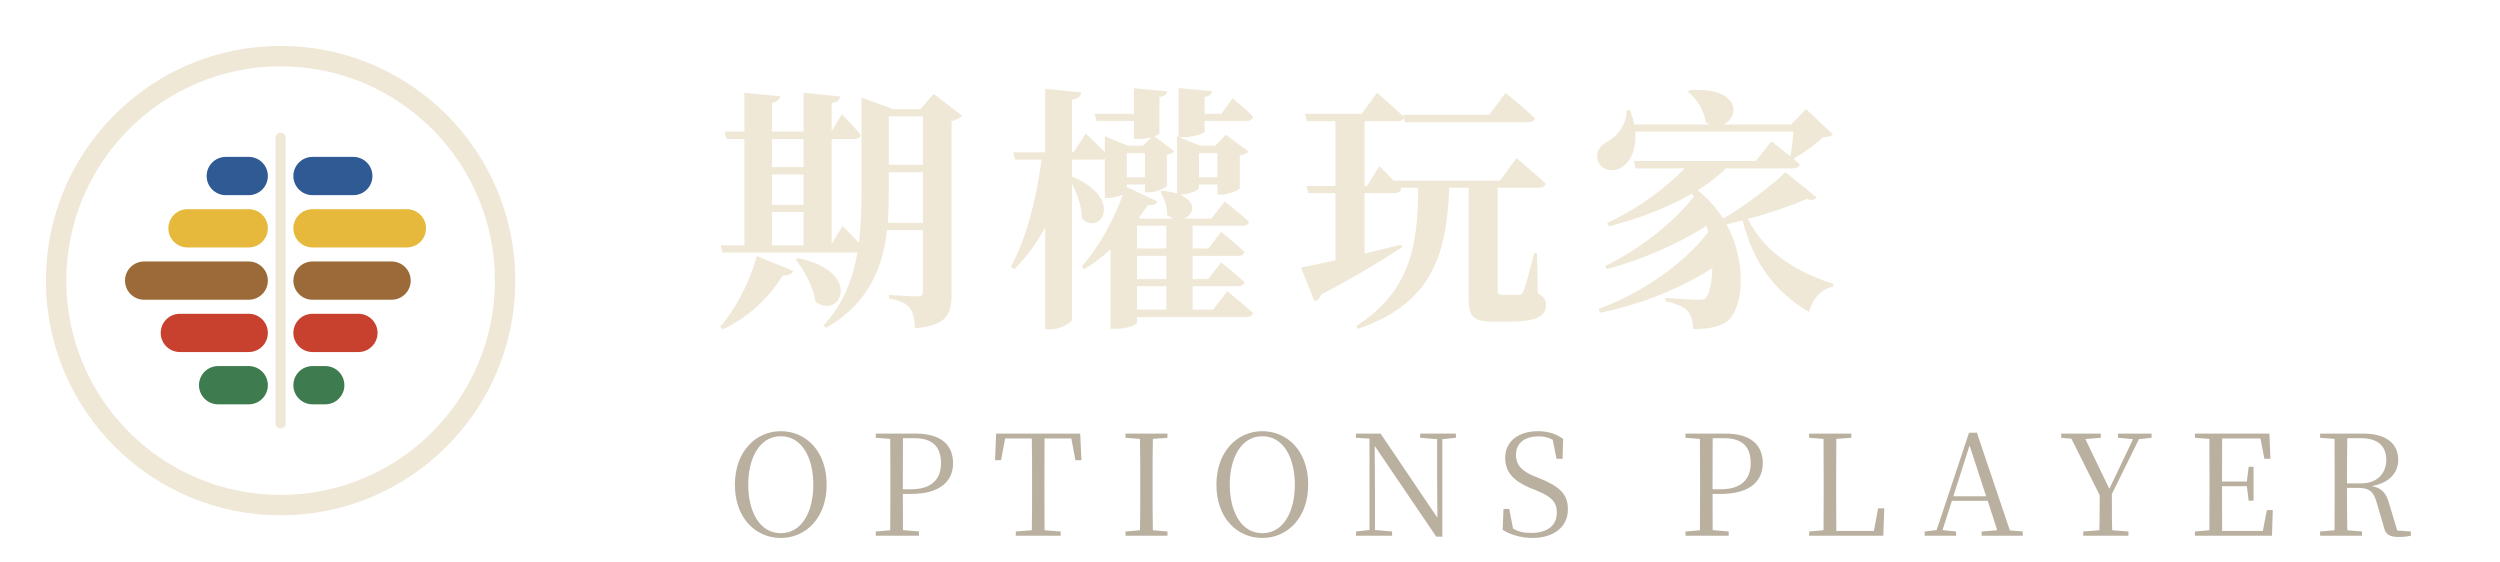
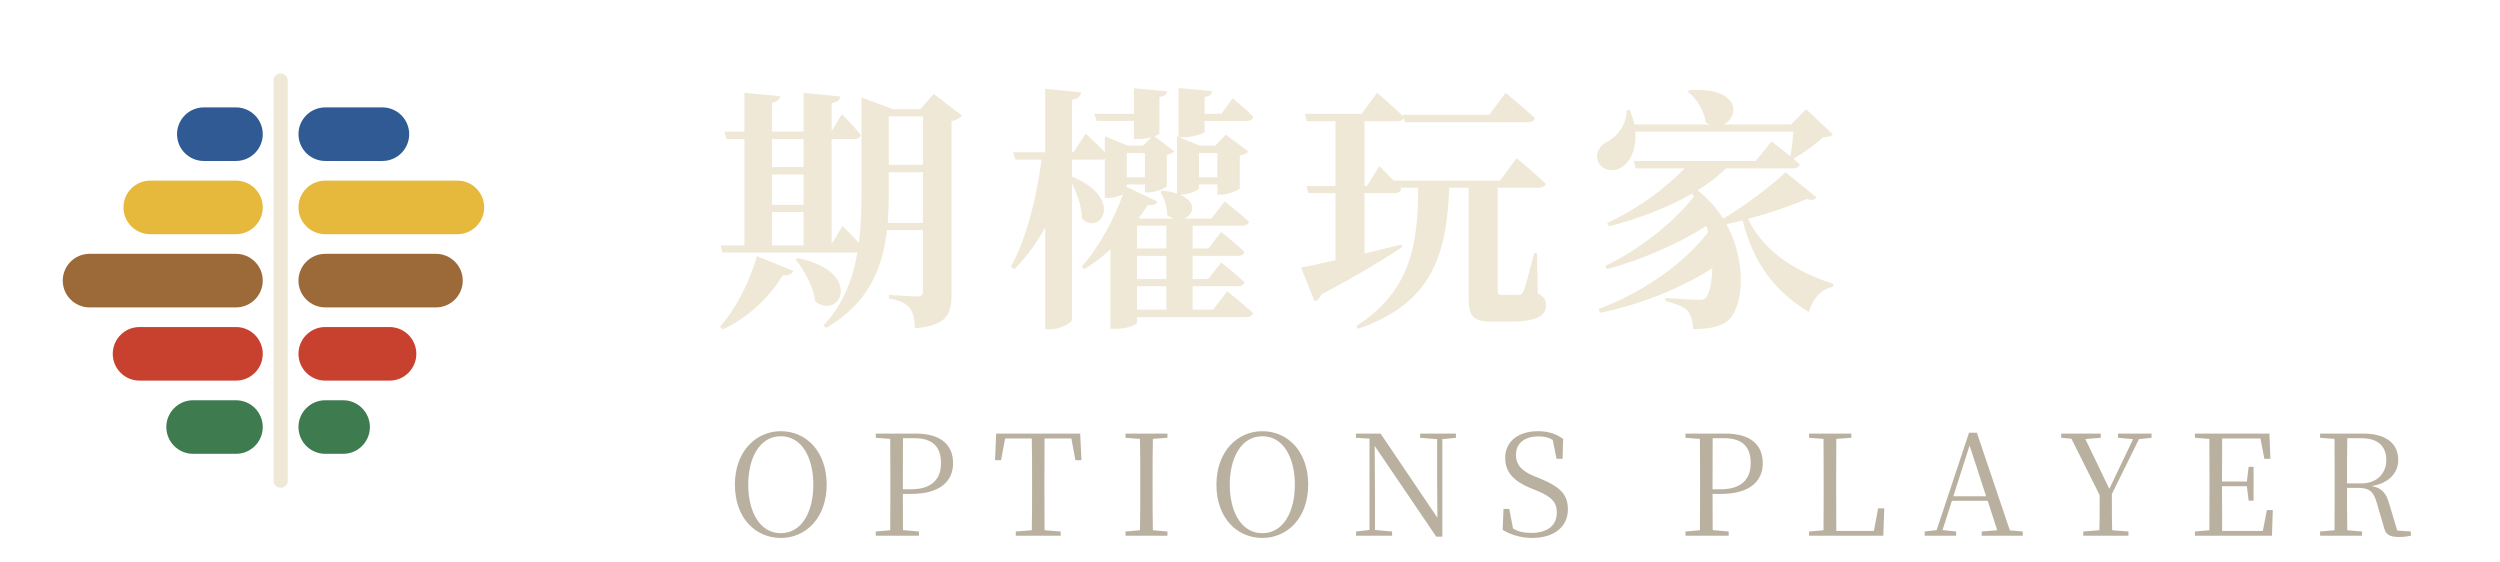
<svg xmlns="http://www.w3.org/2000/svg" viewBox="16 16 196 44" width="392" height="88">
  <svg x="18.0" y="18.0" width="40" height="40" viewBox="0 0 400 400">
-     <circle cx="200" cy="200" r="176" fill="none" stroke="#EFE8D6" stroke-width="16" />
-     <line x1="200" y1="88" x2="200" y2="312" stroke="#EFE8D6" stroke-width="8" stroke-linecap="round" />
-     <rect x="142" y="103" width="48" height="30" rx="15" fill="#2F5A93" />
-     <rect x="210" y="103" width="62" height="30" rx="15" fill="#2F5A93" />
-     <rect x="112" y="144" width="78" height="30" rx="15" fill="#E6B93C" />
-     <rect x="210" y="144" width="104" height="30" rx="15" fill="#E6B93C" />
-     <rect x="78" y="185" width="112" height="30" rx="15" fill="#9C6A38" />
-     <rect x="210" y="185" width="92" height="30" rx="15" fill="#9C6A38" />
-     <rect x="106" y="226" width="84" height="30" rx="15" fill="#C8402E" />
-     <rect x="210" y="226" width="66" height="30" rx="15" fill="#C8402E" />
-     <rect x="136" y="267" width="54" height="30" rx="15" fill="#3E7B4F" />
-     <rect x="210" y="267" width="40" height="30" rx="15" fill="#3E7B4F" />
+     <g transform="translate(200 200) scale(1.4) translate(-200 -200)">
+       <line x1="200" y1="88" x2="200" y2="312" stroke="#EFE8D6" stroke-width="8" stroke-linecap="round" />
+       <rect x="142" y="103" width="48" height="30" rx="15" fill="#2F5A93" />
+       <rect x="210" y="103" width="62" height="30" rx="15" fill="#2F5A93" />
+       <rect x="112" y="144" width="78" height="30" rx="15" fill="#E6B93C" />
+       <rect x="210" y="144" width="104" height="30" rx="15" fill="#E6B93C" />
+       <rect x="78" y="185" width="112" height="30" rx="15" fill="#9C6A38" />
+       <rect x="210" y="185" width="92" height="30" rx="15" fill="#9C6A38" />
+       <rect x="106" y="226" width="84" height="30" rx="15" fill="#C8402E" />
+       <rect x="210" y="226" width="66" height="30" rx="15" fill="#C8402E" />
+       <rect x="136" y="267" width="54" height="30" rx="15" fill="#3E7B4F" />
+       <rect x="210" y="267" width="40" height="30" rx="15" fill="#3E7B4F" />
+     </g>
  </svg>
  <path d="M75.34 36.08C74.72 38.28 73.58 40.36 72.44 41.62L72.68 41.82C74.48 40.96 76.16 39.56 77.38 37.58C77.84 37.62 78.1 37.48 78.2 37.24ZM78.56 36.24 78.38 36.36C79.06 37.2 79.78 38.5 79.92 39.64C81.86 41.14 83.76 37.32 78.56 36.24ZM83.54 24.56V31.14C83.54 32.46 83.5 33.78 83.34 35.04C82.76 34.4 82.06 33.74 82.06 33.72L81.2 35.12V26.9H82.98C83.26 26.9 83.44 26.8 83.48 26.58C82.98 25.92 82.0 24.96 82.0 24.96L81.2 26.28V24.08C81.7 24.0 81.84 23.82 81.88 23.56L79.0 23.28V26.32H76.52V24.06C76.98 23.98 77.12 23.8 77.16 23.54L74.36 23.28V26.32H72.8L72.96 26.9H74.36V35.24H72.5L72.64 35.8H83.22C82.86 37.9 82.12 39.84 80.56 41.52L80.78 41.7C84.16 39.74 85.22 36.9 85.54 34.04H88.36V38.82C88.36 39.1 88.28 39.24 87.94 39.24C87.56 39.24 85.7 39.12 85.7 39.12V39.4C86.62 39.56 87.02 39.8 87.32 40.14C87.58 40.46 87.7 41.02 87.74 41.74C90.26 41.5 90.6 40.64 90.6 39.08V25.5C91.0 25.4 91.28 25.24 91.42 25.06L89.2 23.36L88.16 24.56H86.02L83.54 23.64ZM76.52 26.9H79.0V29.1H76.52ZM76.52 35.24V32.62H79.0V35.24ZM76.52 29.68H79.0V32.06H76.52ZM88.36 25.12V28.92H85.68V25.12ZM88.36 29.5V33.48H85.6C85.66 32.68 85.68 31.9 85.68 31.12V29.5Z M101.12 26.48 100.16 27.94H100.04V23.82C100.56 23.74 100.72 23.54 100.76 23.24L97.94 22.96V27.94H95.44L95.6 28.52H97.66C97.26 31.5 96.52 34.6 95.26 36.9L95.52 37.12C96.48 36.14 97.28 35.04 97.94 33.84V41.82H98.36C99.14 41.82 100.04 41.3 100.04 41.06V30.38C100.46 31.2 100.82 32.24 100.82 33.14C102.3 34.54 104.16 31.54 100.04 29.84V28.52H102.32C102.44 28.52 102.54 28.5 102.62 28.46V31.52H102.86C103.3 31.52 103.76 31.38 104.04 31.24C103.4 33.04 102.2 35.34 100.82 36.88L101.0 37.1C101.74 36.66 102.42 36.14 103.06 35.56V41.78H103.44C104.5 41.78 105.14 41.42 105.14 41.3V40.86H113.7C114.0 40.86 114.18 40.76 114.24 40.54C113.48 39.84 112.22 38.84 112.22 38.84L111.1 40.28H109.5V38.44H113.04C113.32 38.44 113.52 38.34 113.56 38.12C112.88 37.46 111.74 36.58 111.74 36.58L110.72 37.88H109.5V36.06H113.06C113.32 36.06 113.52 35.96 113.56 35.74C112.88 35.08 111.74 34.18 111.74 34.18L110.74 35.48H109.5V33.7H113.38C113.66 33.7 113.88 33.6 113.92 33.38C113.2 32.72 112.02 31.8 112.02 31.8L110.96 33.14H108.82C109.58 32.86 109.9 31.84 108.5 31.26H108.52C109.24 31.26 110.0 30.9 110.0 30.74V30.46H111.44V31.26H111.74C112.32 31.26 113.2 30.88 113.2 30.74V28.2C113.52 28.14 113.78 28.0 113.88 27.88L112.1 26.56L111.28 27.42H110.08L108.44 26.76H108.78C109.52 26.76 110.44 26.46 110.44 26.32V25.48H113.74C114.02 25.48 114.2 25.38 114.26 25.16C113.66 24.54 112.64 23.7 112.64 23.7L111.76 24.92H110.44V23.6C110.86 23.54 111.0 23.38 111.02 23.14L108.4 22.9V26.74L108.28 26.7V31.18C107.98 31.08 107.6 31.0 107.14 30.94L106.96 31.04C107.26 31.46 107.52 32.18 107.5 32.84C107.66 32.98 107.84 33.08 108.0 33.14H105.4L105.28 33.1C105.54 32.74 105.78 32.4 105.98 32.08C106.46 32.12 106.64 32.0 106.74 31.8L104.34 30.66V30.46H105.76V31.08H106.06C106.62 31.08 107.48 30.72 107.48 30.56V28.14C107.76 28.1 107.98 27.96 108.06 27.86L106.5 26.68C106.74 26.6 106.9 26.52 106.9 26.46V23.6C107.32 23.54 107.48 23.38 107.52 23.16L104.9 22.92V24.92H101.8L101.98 25.48H104.9V26.9H105.28C105.62 26.9 105.98 26.84 106.28 26.76L105.6 27.42H104.42L102.62 26.68V27.94C102.0 27.28 101.12 26.48 101.12 26.48ZM111.44 28.0V29.9H110.0V28.0ZM105.76 28.0V29.9H104.34V28.0ZM105.14 40.28V38.44H107.44V40.28ZM105.14 37.88V36.06H107.44V37.88ZM105.14 35.48V33.7H107.44V35.48Z M118.0 36.98 119.06 39.62C119.3 39.56 119.5 39.34 119.6 39.08C122.54 37.54 124.58 36.26 125.92 35.38L125.86 35.18L122.98 35.88V31.14H125.34C125.6 31.14 125.8 31.04 125.86 30.82L125.78 30.72H127.18C127.18 35.32 126.52 38.86 122.34 41.56L122.46 41.78C128.26 39.8 129.42 36.0 129.62 30.72H131.14V39.32C131.14 40.74 131.42 41.22 133.06 41.22H134.22C136.48 41.22 137.2 40.78 137.2 39.94C137.2 39.54 137.1 39.28 136.56 39.0L136.5 35.84H136.28C135.94 37.12 135.62 38.48 135.42 38.86C135.32 39.06 135.24 39.12 135.08 39.12C134.96 39.12 134.74 39.12 134.46 39.12H133.8C133.46 39.12 133.4 39.02 133.42 38.76V30.72H136.62C136.92 30.72 137.12 30.62 137.18 30.4C136.34 29.6 134.9 28.4 134.9 28.4L133.6 30.16H125.26L124.14 29.02L123.18 30.58H122.98V25.5H125.56C125.82 25.5 126.0 25.42 126.06 25.24L126.14 25.58H135.78C136.06 25.58 136.28 25.48 136.34 25.26C135.48 24.46 134.04 23.28 134.04 23.28L132.76 25.0H126.0L126.02 25.12C125.24 24.36 123.96 23.28 123.96 23.28L122.76 24.92H118.3L118.46 25.5H120.7V30.58H118.42L118.58 31.14H120.7V36.4C119.52 36.66 118.58 36.88 118.0 36.98Z M154.88 27.08 153.66 28.62H144.08L144.24 29.2H148.08C146.6 30.74 144.38 32.4 142.0 33.48L142.16 33.74C144.5 33.14 146.78 32.26 148.66 31.18L148.8 31.42C147.26 33.4 144.44 35.64 141.86 36.84L141.98 37.1C144.74 36.36 147.74 35.04 149.78 33.7L149.92 34.2C148.04 36.68 144.64 39.02 141.32 40.22L141.46 40.52C144.64 39.88 147.88 38.56 150.24 37.02C150.22 38.04 150.06 38.88 149.78 39.3C149.68 39.48 149.48 39.5 149.2 39.5C148.72 39.5 147.4 39.42 146.56 39.36L146.58 39.6C147.36 39.8 148.02 40.06 148.26 40.32C148.56 40.66 148.72 41.12 148.74 41.8C150.16 41.8 151.16 41.56 151.68 40.92C152.72 39.64 152.88 36.4 151.36 33.58L152.62 33.28C153.52 36.8 155.26 38.92 157.82 40.46C158.14 39.36 158.8 38.66 159.72 38.48L159.74 38.26C157.0 37.38 154.34 35.86 153.04 33.16C154.78 32.7 156.46 32.12 157.64 31.6C158.1 31.74 158.28 31.66 158.42 31.48L155.98 29.5C154.92 30.52 152.92 32.06 151.1 33.14C150.58 32.34 149.92 31.56 149.1 30.92C149.94 30.38 150.7 29.82 151.32 29.2H156.56C156.84 29.2 157.06 29.1 157.1 28.88L156.6 28.44C157.38 28.02 158.36 27.3 158.92 26.76C159.34 26.74 159.54 26.7 159.7 26.54L157.6 24.56L156.42 25.76H151.1C152.38 25.24 152.52 22.82 148.48 23.06L148.32 23.18C149.0 23.7 149.62 24.68 149.72 25.58C149.84 25.66 149.96 25.72 150.08 25.76H144.12C144.06 25.4 143.94 25.04 143.8 24.64H143.52C143.56 25.72 142.78 26.72 142.06 27.08C141.46 27.38 141.04 27.94 141.28 28.64C141.56 29.38 142.5 29.52 143.14 29.12C143.82 28.68 144.32 27.72 144.2 26.32H156.6C156.56 26.94 156.46 27.72 156.38 28.26Z" fill="#EFE8D6" />
  <path d="M77.213 58.176C79.171 58.176 80.81 56.614 80.81 53.996C80.81 51.345 79.171 49.805 77.213 49.805C75.266 49.805 73.616 51.389 73.616 53.996C73.616 56.647 75.266 58.176 77.213 58.176ZM77.213 57.802C75.541 57.802 74.661 56.075 74.661 53.996C74.661 51.928 75.541 50.201 77.213 50.201C78.896 50.201 79.765 51.928 79.765 53.996C79.765 56.075 78.896 57.802 77.213 57.802Z M84.66 50.322 85.793 50.41C85.804 51.499 85.804 52.599 85.804 53.699V54.293C85.804 55.404 85.804 56.493 85.793 57.571L84.66 57.67V58.0H88.048V57.67L86.794 57.56L86.783 54.722H87.443C89.753 54.722 90.721 53.677 90.721 52.324C90.721 50.883 89.786 49.992 87.773 49.992H84.66ZM86.783 54.359V53.699C86.783 52.566 86.783 51.455 86.794 50.355H87.696C89.126 50.355 89.775 51.037 89.775 52.313C89.775 53.523 89.093 54.359 87.421 54.359Z M94.01 52.082H94.483L94.802 50.377H96.892C96.914 51.477 96.914 52.588 96.914 53.699V54.293C96.914 55.404 96.914 56.493 96.892 57.571L95.638 57.67V58.0H99.158V57.67L97.893 57.571C97.882 56.482 97.882 55.393 97.882 54.293V53.699C97.882 52.577 97.882 51.466 97.893 50.377H99.994L100.313 52.082H100.786L100.687 49.992H94.098Z M104.24 50.322 105.373 50.41C105.395 51.499 105.395 52.599 105.395 53.699V54.293C105.395 55.404 105.395 56.493 105.373 57.571L104.24 57.67V58.0H107.529V57.67L106.385 57.571C106.363 56.493 106.363 55.393 106.363 54.293V53.699C106.363 52.588 106.363 51.488 106.385 50.41L107.529 50.322V49.992H104.24Z M114.965 58.176C116.923 58.176 118.562 56.614 118.562 53.996C118.562 51.345 116.923 49.805 114.965 49.805C113.018 49.805 111.368 51.389 111.368 53.996C111.368 56.647 113.018 58.176 114.965 58.176ZM114.965 57.802C113.293 57.802 112.413 56.075 112.413 53.996C112.413 51.928 113.293 50.201 114.965 50.201C116.648 50.201 117.517 51.928 117.517 53.996C117.517 56.075 116.648 57.802 114.965 57.802Z M128.605 58.077H129.078V50.432L130.145 50.322V49.992H127.34V50.322L128.671 50.432V53.655L128.693 56.592L124.238 49.992H122.302V50.322L123.369 50.388V57.549L122.313 57.67V58.0H125.14V57.67L123.798 57.549V54.491L123.776 50.96Z M136.129 58.176C137.812 58.176 138.923 57.318 138.923 55.943C138.923 54.821 138.406 54.205 136.734 53.512L136.239 53.314C135.37 52.951 134.853 52.489 134.853 51.664C134.853 50.696 135.59 50.212 136.624 50.212C137.064 50.212 137.394 50.289 137.735 50.487L138.032 51.972H138.505L138.549 50.41C138.01 50.025 137.405 49.805 136.569 49.805C135.15 49.805 134.006 50.52 134.006 51.906C134.006 53.028 134.688 53.721 135.997 54.271L136.47 54.458C137.669 54.953 138.054 55.382 138.054 56.185C138.054 57.241 137.262 57.78 136.063 57.78C135.491 57.78 135.084 57.703 134.622 57.439L134.325 55.899H133.874L133.808 57.538C134.347 57.89 135.216 58.176 136.129 58.176Z  M148.141 50.322 149.274 50.41C149.285 51.499 149.285 52.599 149.285 53.699V54.293C149.285 55.404 149.285 56.493 149.274 57.571L148.141 57.67V58.0H151.529V57.67L150.275 57.56L150.264 54.722H150.924C153.234 54.722 154.202 53.677 154.202 52.324C154.202 50.883 153.267 49.992 151.254 49.992H148.141ZM150.264 54.359V53.699C150.264 52.566 150.264 51.455 150.275 50.355H151.177C152.607 50.355 153.256 51.037 153.256 52.313C153.256 53.523 152.574 54.359 150.902 54.359Z M157.832 50.322 158.965 50.41C158.976 51.488 158.976 52.599 158.976 53.699V54.381C158.976 55.415 158.976 56.493 158.965 57.571L157.832 57.67V58.0H163.651L163.728 55.855H163.244L162.914 57.626H159.966C159.955 56.526 159.955 55.426 159.955 54.48V53.842C159.955 52.61 159.955 51.499 159.966 50.41L161.143 50.322V49.992H157.832Z M170.416 50.927 171.714 54.909H169.14ZM171.362 58.0H174.585V57.67L173.573 57.582L170.988 49.926H170.372L167.831 57.56L166.896 57.67V58.0H169.36V57.67L168.293 57.56L169.03 55.261H171.835L172.583 57.571L171.362 57.67Z M182.054 50.322 183.231 50.432 181.372 54.326 179.491 50.421 180.701 50.322V49.992H177.599V50.322L178.402 50.399L180.613 54.821C180.613 56.163 180.613 56.779 180.591 57.571L179.326 57.67V58.0H182.868V57.67L181.592 57.571C181.57 56.746 181.57 56.13 181.57 54.733L183.693 50.432L184.683 50.322V49.992H182.054Z M193.527 51.972H194L193.923 49.992H188.082V50.322L189.215 50.41C189.226 51.499 189.226 52.599 189.226 53.699V54.293C189.226 55.404 189.226 56.493 189.215 57.571L188.082 57.67V58.0H194.121L194.187 55.987H193.725L193.406 57.626H190.216C190.205 56.537 190.205 55.415 190.205 54.117H192.152L192.295 55.25H192.68V52.599H192.295L192.152 53.754H190.205C190.205 52.555 190.205 51.444 190.216 50.377H193.219Z M197.894 50.322 199.027 50.41C199.038 51.499 199.038 52.599 199.038 53.699V54.293C199.038 55.404 199.038 56.493 199.027 57.571L197.894 57.67V58.0H201.183V57.67L200.028 57.571C200.006 56.504 200.006 55.415 200.006 54.249H200.842C201.821 54.249 202.107 54.579 202.36 55.492L202.91 57.373C203.031 57.89 203.328 58.099 204.065 58.099C204.472 58.099 204.758 58.055 205.011 58.0V57.67L203.944 57.593L203.328 55.547C203.097 54.7 202.789 54.271 201.942 54.106C203.328 53.875 204.021 53.05 204.021 52.06C204.021 50.729 203.02 49.992 201.26 49.992H197.894ZM200.028 50.355H201.117C202.459 50.355 203.086 51.004 203.086 52.071C203.086 53.094 202.371 53.897 201.139 53.897H200.006C200.006 52.544 200.006 51.433 200.028 50.355Z" fill="#B9B0A0" />
</svg>
